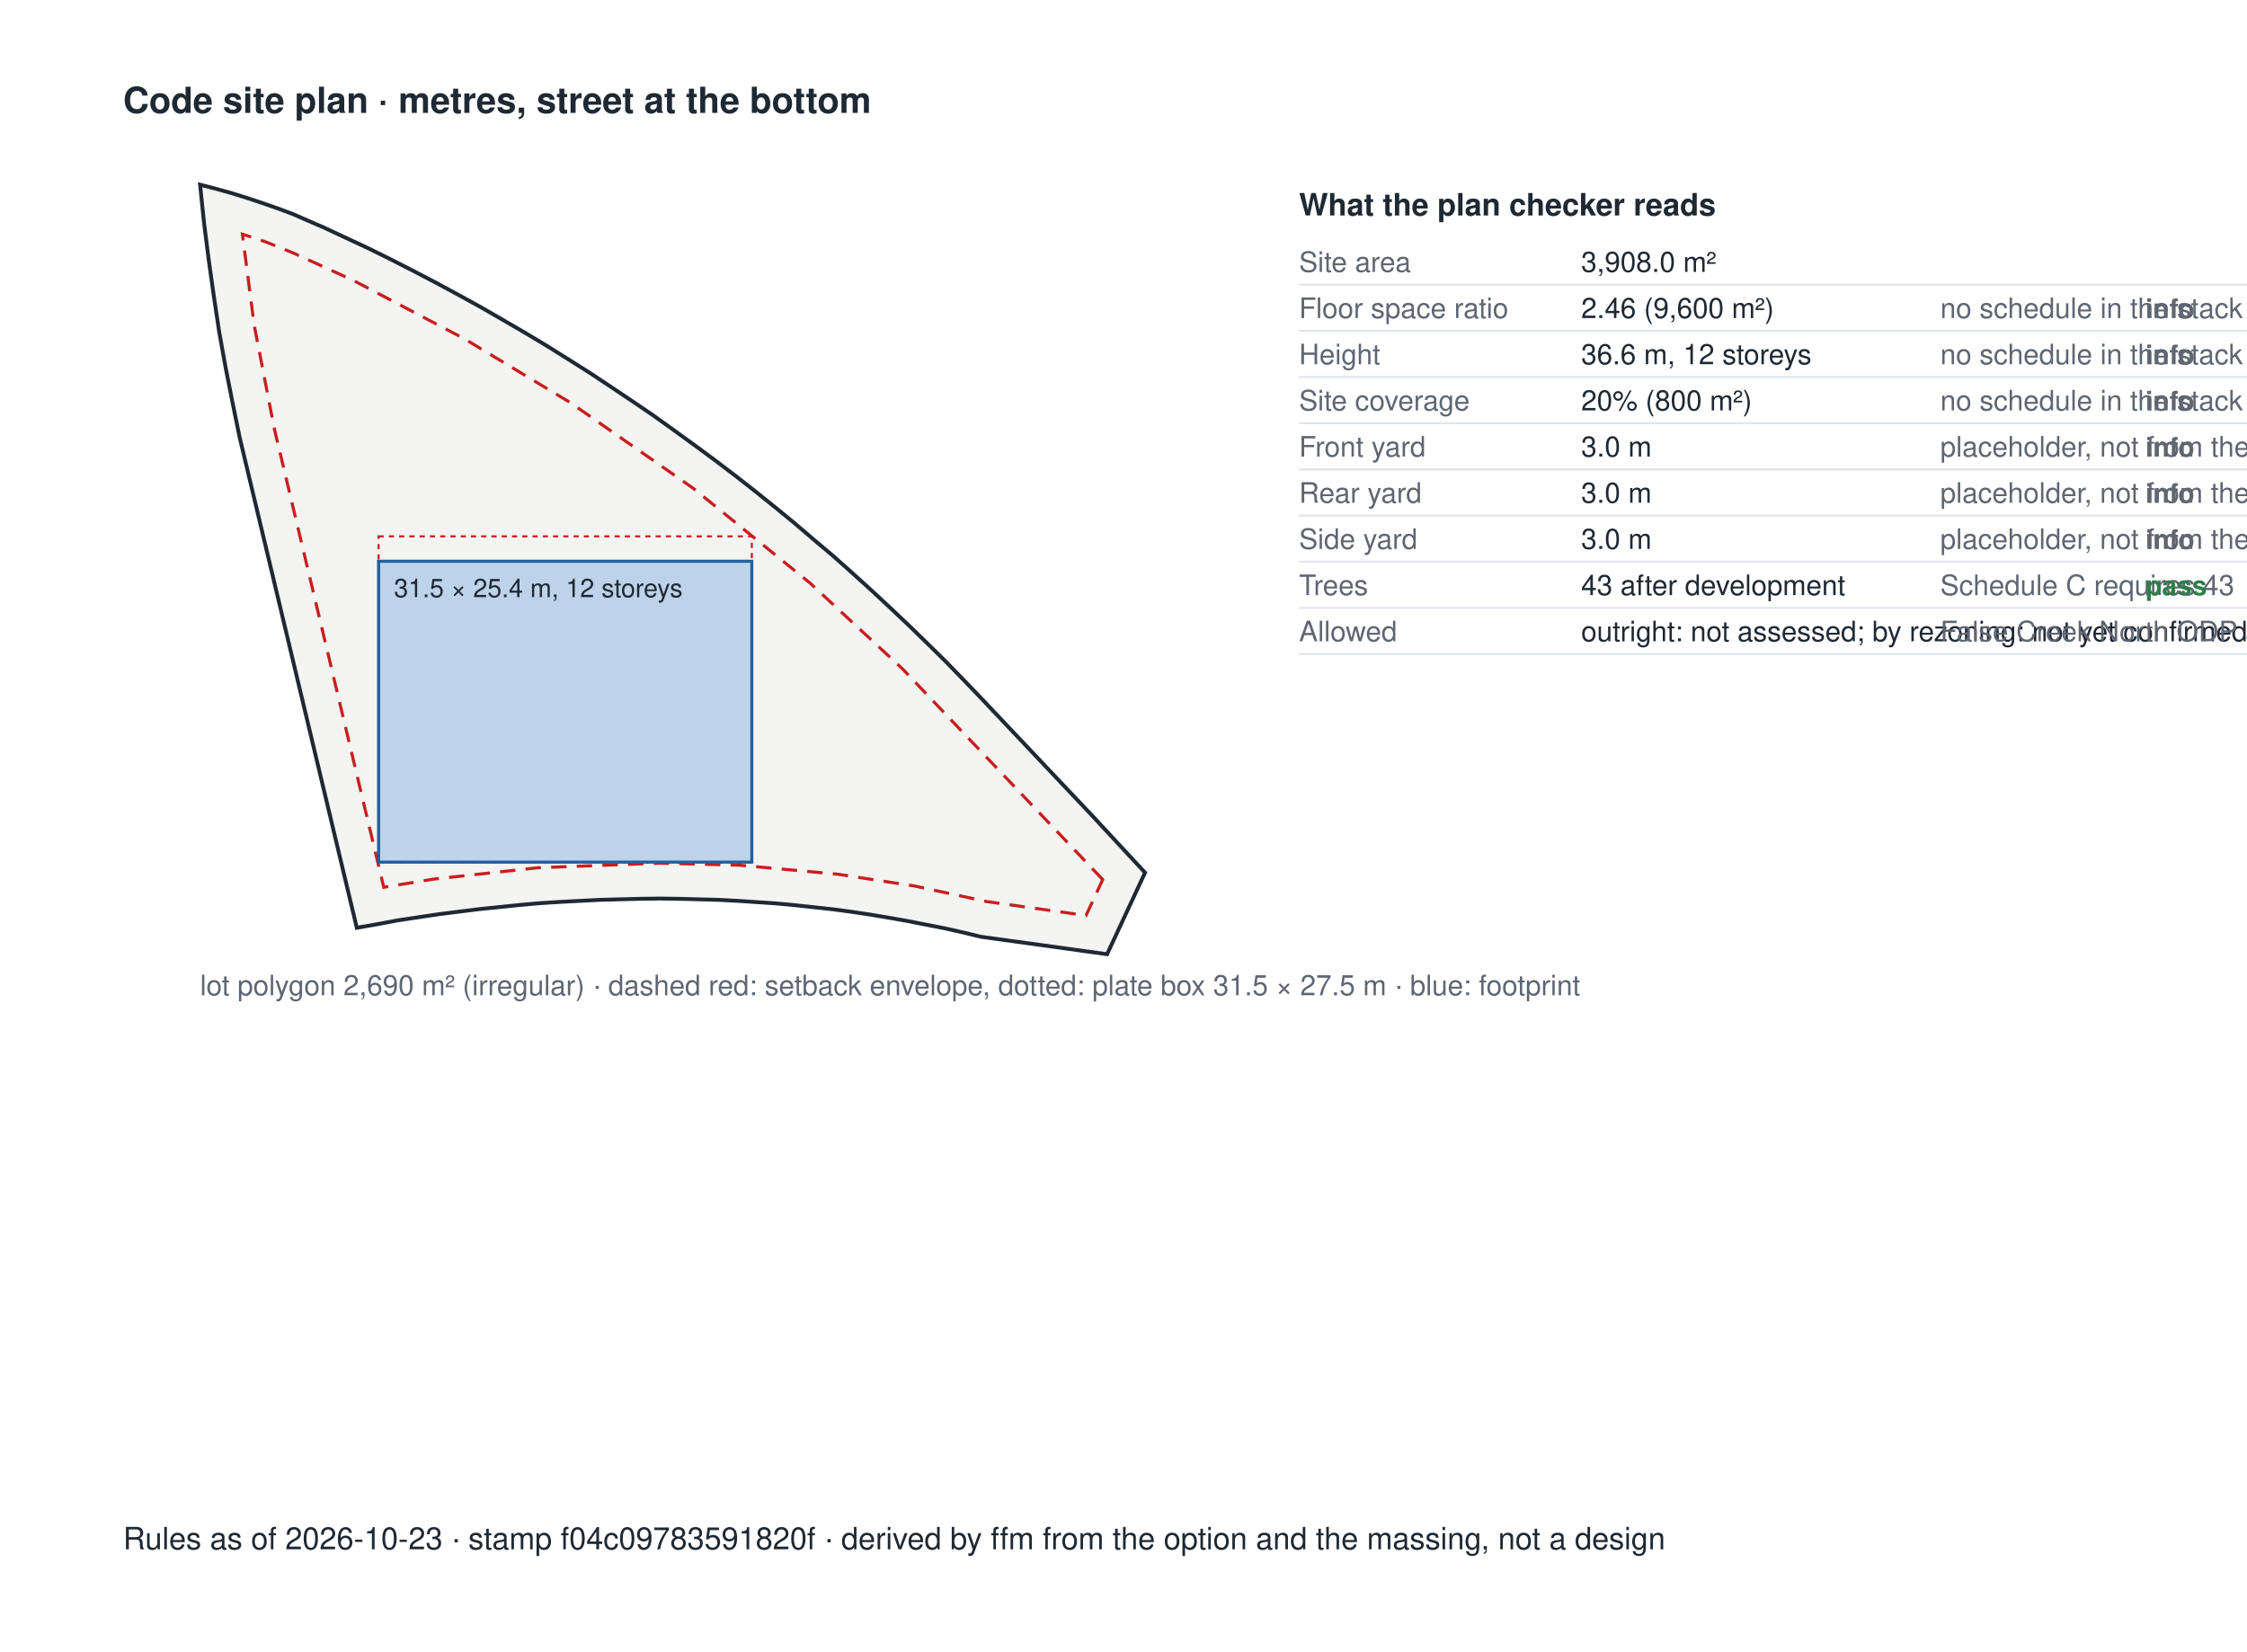
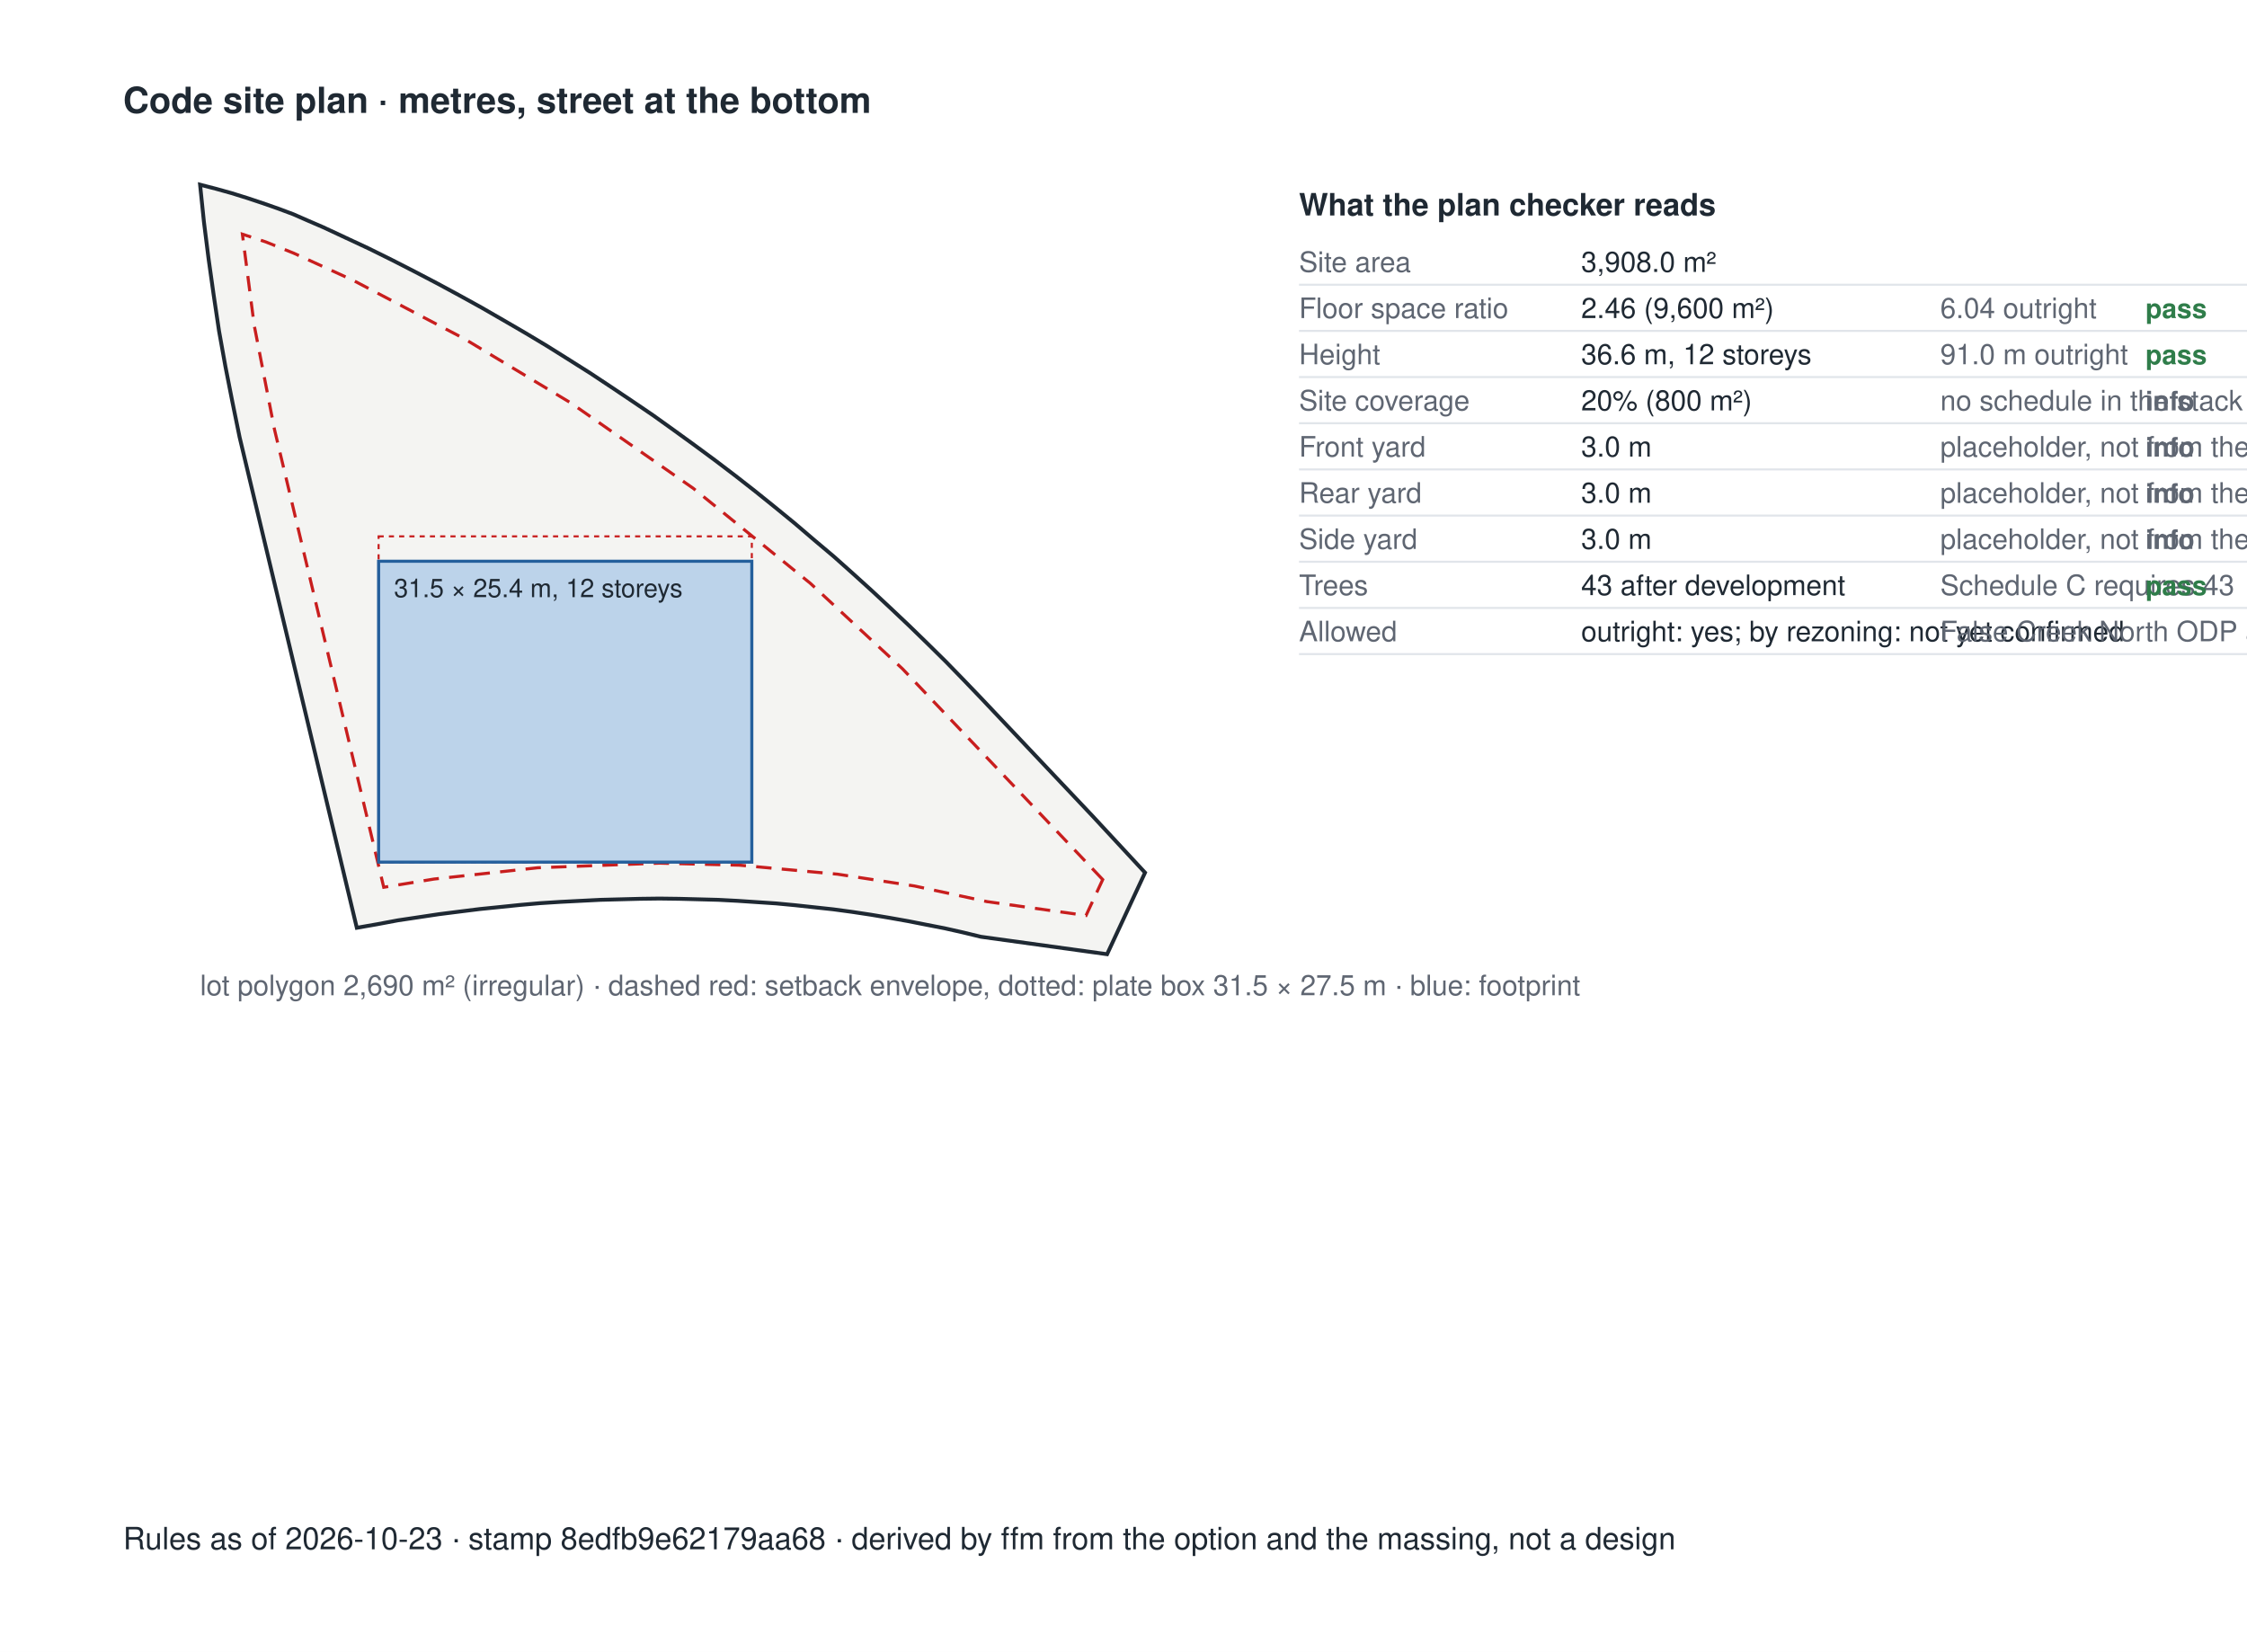
<svg xmlns="http://www.w3.org/2000/svg" width="876" height="644" viewBox="0 0 876 644" font-family="IBM Plex Sans, Helvetica, Arial, sans-serif" font-size="12" fill="#1f2933" role="img" aria-label="Code site plan">
  <rect width="100%" height="100%" fill="#ffffff" />
  <text x="48" y="44" font-size="14" font-weight="600">Code site plan · metres, street at the bottom</text>
  <polygon points="446.4,340.2 426.0,318.2 382.7,272.4 375.7,265.1 368.7,257.9 361.6,250.9 354.4,243.9 347.1,237.0 339.8,230.2 332.4,223.5 325.0,216.9 317.4,210.5 309.8,204.0 302.1,197.7 294.4,191.5 286.6,185.4 278.7,179.4 270.7,173.5 262.7,167.7 254.6,161.9 246.5,156.4 238.3,150.9 230.0,145.4 221.6,140.1 213.3,134.9 204.8,129.8 196.2,124.8 187.7,119.9 179.0,115.1 170.3,110.4 161.5,105.8 152.7,101.3 143.8,96.9 134.8,92.7 125.8,88.5 120.0,86.0 114.3,83.5 108.4,81.3 102.4,79.2 96.4,77.2 90.3,75.3 84.2,73.6 78.0,72.0 79.5,86.5 81.3,100.8 83.3,115.0 85.4,129.1 87.9,143.0 90.6,156.7 93.4,170.4 96.6,183.8 139.1,361.7 147.1,360.3 155.1,358.8 163.1,357.6 171.1,356.4 179.0,355.4 187.0,354.4 194.9,353.6 202.7,352.8 210.6,352.1 218.4,351.6 226.2,351.2 234.1,350.8 241.8,350.6 249.5,350.4 257.1,350.3 264.8,350.4 272.4,350.6 280.0,350.8 287.6,351.2 295.1,351.7 302.6,352.2 310.0,352.9 317.4,353.7 324.8,354.5 332.2,355.5 339.5,356.6 346.7,357.8 354.0,359.1 361.1,360.5 368.3,361.9 375.4,363.5 382.4,365.2 431.6,372.0" fill="#f4f4f2" stroke="#1f2933" stroke-width="1.5" />
  <polygon points="429.9,342.9 351.8,260.7 315.9,227.4 270.3,190.4 222.4,157.0 180.9,132.0 137.7,109.3 114.5,98.7 103.6,94.3 94.5,91.3 99.1,126.8 107.0,167.4 149.6,345.9 169.2,342.7 209.6,338.3 257.1,336.5 288.4,337.3 326.5,340.8 356.5,345.4 384.8,351.5 423.4,356.9" fill="none" stroke="#c81e1e" stroke-width="1.2" stroke-dasharray="6 4" />
  <rect x="147.6" y="209.1" width="145.5" height="127.0" fill="none" stroke="#c81e1e" stroke-width="0.8" stroke-dasharray="2 2" />
  <rect x="147.6" y="218.8" width="145.5" height="117.3" fill="#8fb8e3" fill-opacity="0.55" stroke="#245f9c" stroke-width="1.2" />
  <text x="153.6" y="232.8" font-size="10" fill="#1f2933">31.5 × 25.4 m, 12 storeys</text>
  <text x="78" y="388.0" font-size="11" fill="#5f6672">lot polygon 2,690 m² (irregular) · dashed red: setback envelope, dotted: plate box 31.5 × 27.5 m · blue: footprint</text>
  <text x="506.417" y="84" font-size="12" font-weight="600">What the plan checker reads</text>
  <line x1="506.417" y1="111" x2="886.417" y2="111" stroke="#e1e5ea" stroke-width="0.8" />
  <text x="506.417" y="106" font-size="11" fill="#5f6672">Site area</text>
  <text x="616.417" y="106" font-size="11">3,908.0 m²</text>
  <text x="756.417" y="106" font-size="11" fill="#5f6672" />
  <line x1="506.417" y1="129" x2="886.417" y2="129" stroke="#e1e5ea" stroke-width="0.8" />
  <text x="506.417" y="124" font-size="11" fill="#5f6672">Floor space ratio</text>
  <text x="616.417" y="124" font-size="11">2.46 (9,600 m²)</text>
-   <text x="756.417" y="124" font-size="11" fill="#5f6672">no schedule in the stack</text>
-   <text x="836.417" y="124" font-size="10.5" font-weight="600" fill="#5f6672">info</text>
+   <text x="756.417" y="124" font-size="11" fill="#5f6672">6.04 outright</text>
+   <text x="836.417" y="124" font-size="10.5" font-weight="600" fill="#2f7d4a">pass</text>
  <line x1="506.417" y1="147" x2="886.417" y2="147" stroke="#e1e5ea" stroke-width="0.8" />
  <text x="506.417" y="142" font-size="11" fill="#5f6672">Height</text>
  <text x="616.417" y="142" font-size="11">36.6 m, 12 storeys</text>
-   <text x="756.417" y="142" font-size="11" fill="#5f6672">no schedule in the stack</text>
-   <text x="836.417" y="142" font-size="10.5" font-weight="600" fill="#5f6672">info</text>
+   <text x="756.417" y="142" font-size="11" fill="#5f6672">91.0 m outright</text>
+   <text x="836.417" y="142" font-size="10.5" font-weight="600" fill="#2f7d4a">pass</text>
  <line x1="506.417" y1="165" x2="886.417" y2="165" stroke="#e1e5ea" stroke-width="0.8" />
  <text x="506.417" y="160" font-size="11" fill="#5f6672">Site coverage</text>
  <text x="616.417" y="160" font-size="11">20% (800 m²)</text>
  <text x="756.417" y="160" font-size="11" fill="#5f6672">no schedule in the stack</text>
  <text x="836.417" y="160" font-size="10.5" font-weight="600" fill="#5f6672">info</text>
  <line x1="506.417" y1="183" x2="886.417" y2="183" stroke="#e1e5ea" stroke-width="0.8" />
  <text x="506.417" y="178" font-size="11" fill="#5f6672">Front yard</text>
  <text x="616.417" y="178" font-size="11">3.0 m</text>
  <text x="756.417" y="178" font-size="11" fill="#5f6672">placeholder, not from the schedule</text>
  <text x="836.417" y="178" font-size="10.5" font-weight="600" fill="#5f6672">info</text>
  <line x1="506.417" y1="201" x2="886.417" y2="201" stroke="#e1e5ea" stroke-width="0.8" />
  <text x="506.417" y="196" font-size="11" fill="#5f6672">Rear yard</text>
  <text x="616.417" y="196" font-size="11">3.0 m</text>
  <text x="756.417" y="196" font-size="11" fill="#5f6672">placeholder, not from the schedule</text>
  <text x="836.417" y="196" font-size="10.5" font-weight="600" fill="#5f6672">info</text>
  <line x1="506.417" y1="219" x2="886.417" y2="219" stroke="#e1e5ea" stroke-width="0.8" />
  <text x="506.417" y="214" font-size="11" fill="#5f6672">Side yard</text>
  <text x="616.417" y="214" font-size="11">3.0 m</text>
  <text x="756.417" y="214" font-size="11" fill="#5f6672">placeholder, not from the schedule</text>
  <text x="836.417" y="214" font-size="10.5" font-weight="600" fill="#5f6672">info</text>
  <line x1="506.417" y1="237" x2="886.417" y2="237" stroke="#e1e5ea" stroke-width="0.8" />
  <text x="506.417" y="232" font-size="11" fill="#5f6672">Trees</text>
  <text x="616.417" y="232" font-size="11">43 after development</text>
  <text x="756.417" y="232" font-size="11" fill="#5f6672">Schedule C requires 43</text>
  <text x="836.417" y="232" font-size="10.5" font-weight="600" fill="#2f7d4a">pass</text>
  <line x1="506.417" y1="255" x2="886.417" y2="255" stroke="#e1e5ea" stroke-width="0.8" />
  <text x="506.417" y="250" font-size="11" fill="#5f6672">Allowed</text>
-   <text x="616.417" y="250" font-size="11">outright: not assessed; by rezoning: not yet confirmed</text>
+   <text x="616.417" y="250" font-size="11">outright: yes; by rezoning: not yet confirmed</text>
  <text x="756.417" y="250" font-size="11" fill="#5f6672">False Creek North ODP and CD-1 amendments approved after the 13 Jul 2023 public hearing; development permit through the SHORT program</text>
-   <text x="48.0" y="604.0" fill="#1f2933">Rules as of 2026-10-23 · stamp f04c09783591820f · derived by ffm from the option and the massing, not a design</text>
+   <text x="48.0" y="604.0" fill="#1f2933">Rules as of 2026-10-23 · stamp 8edfb9e62179aa68 · derived by ffm from the option and the massing, not a design</text>
</svg>
